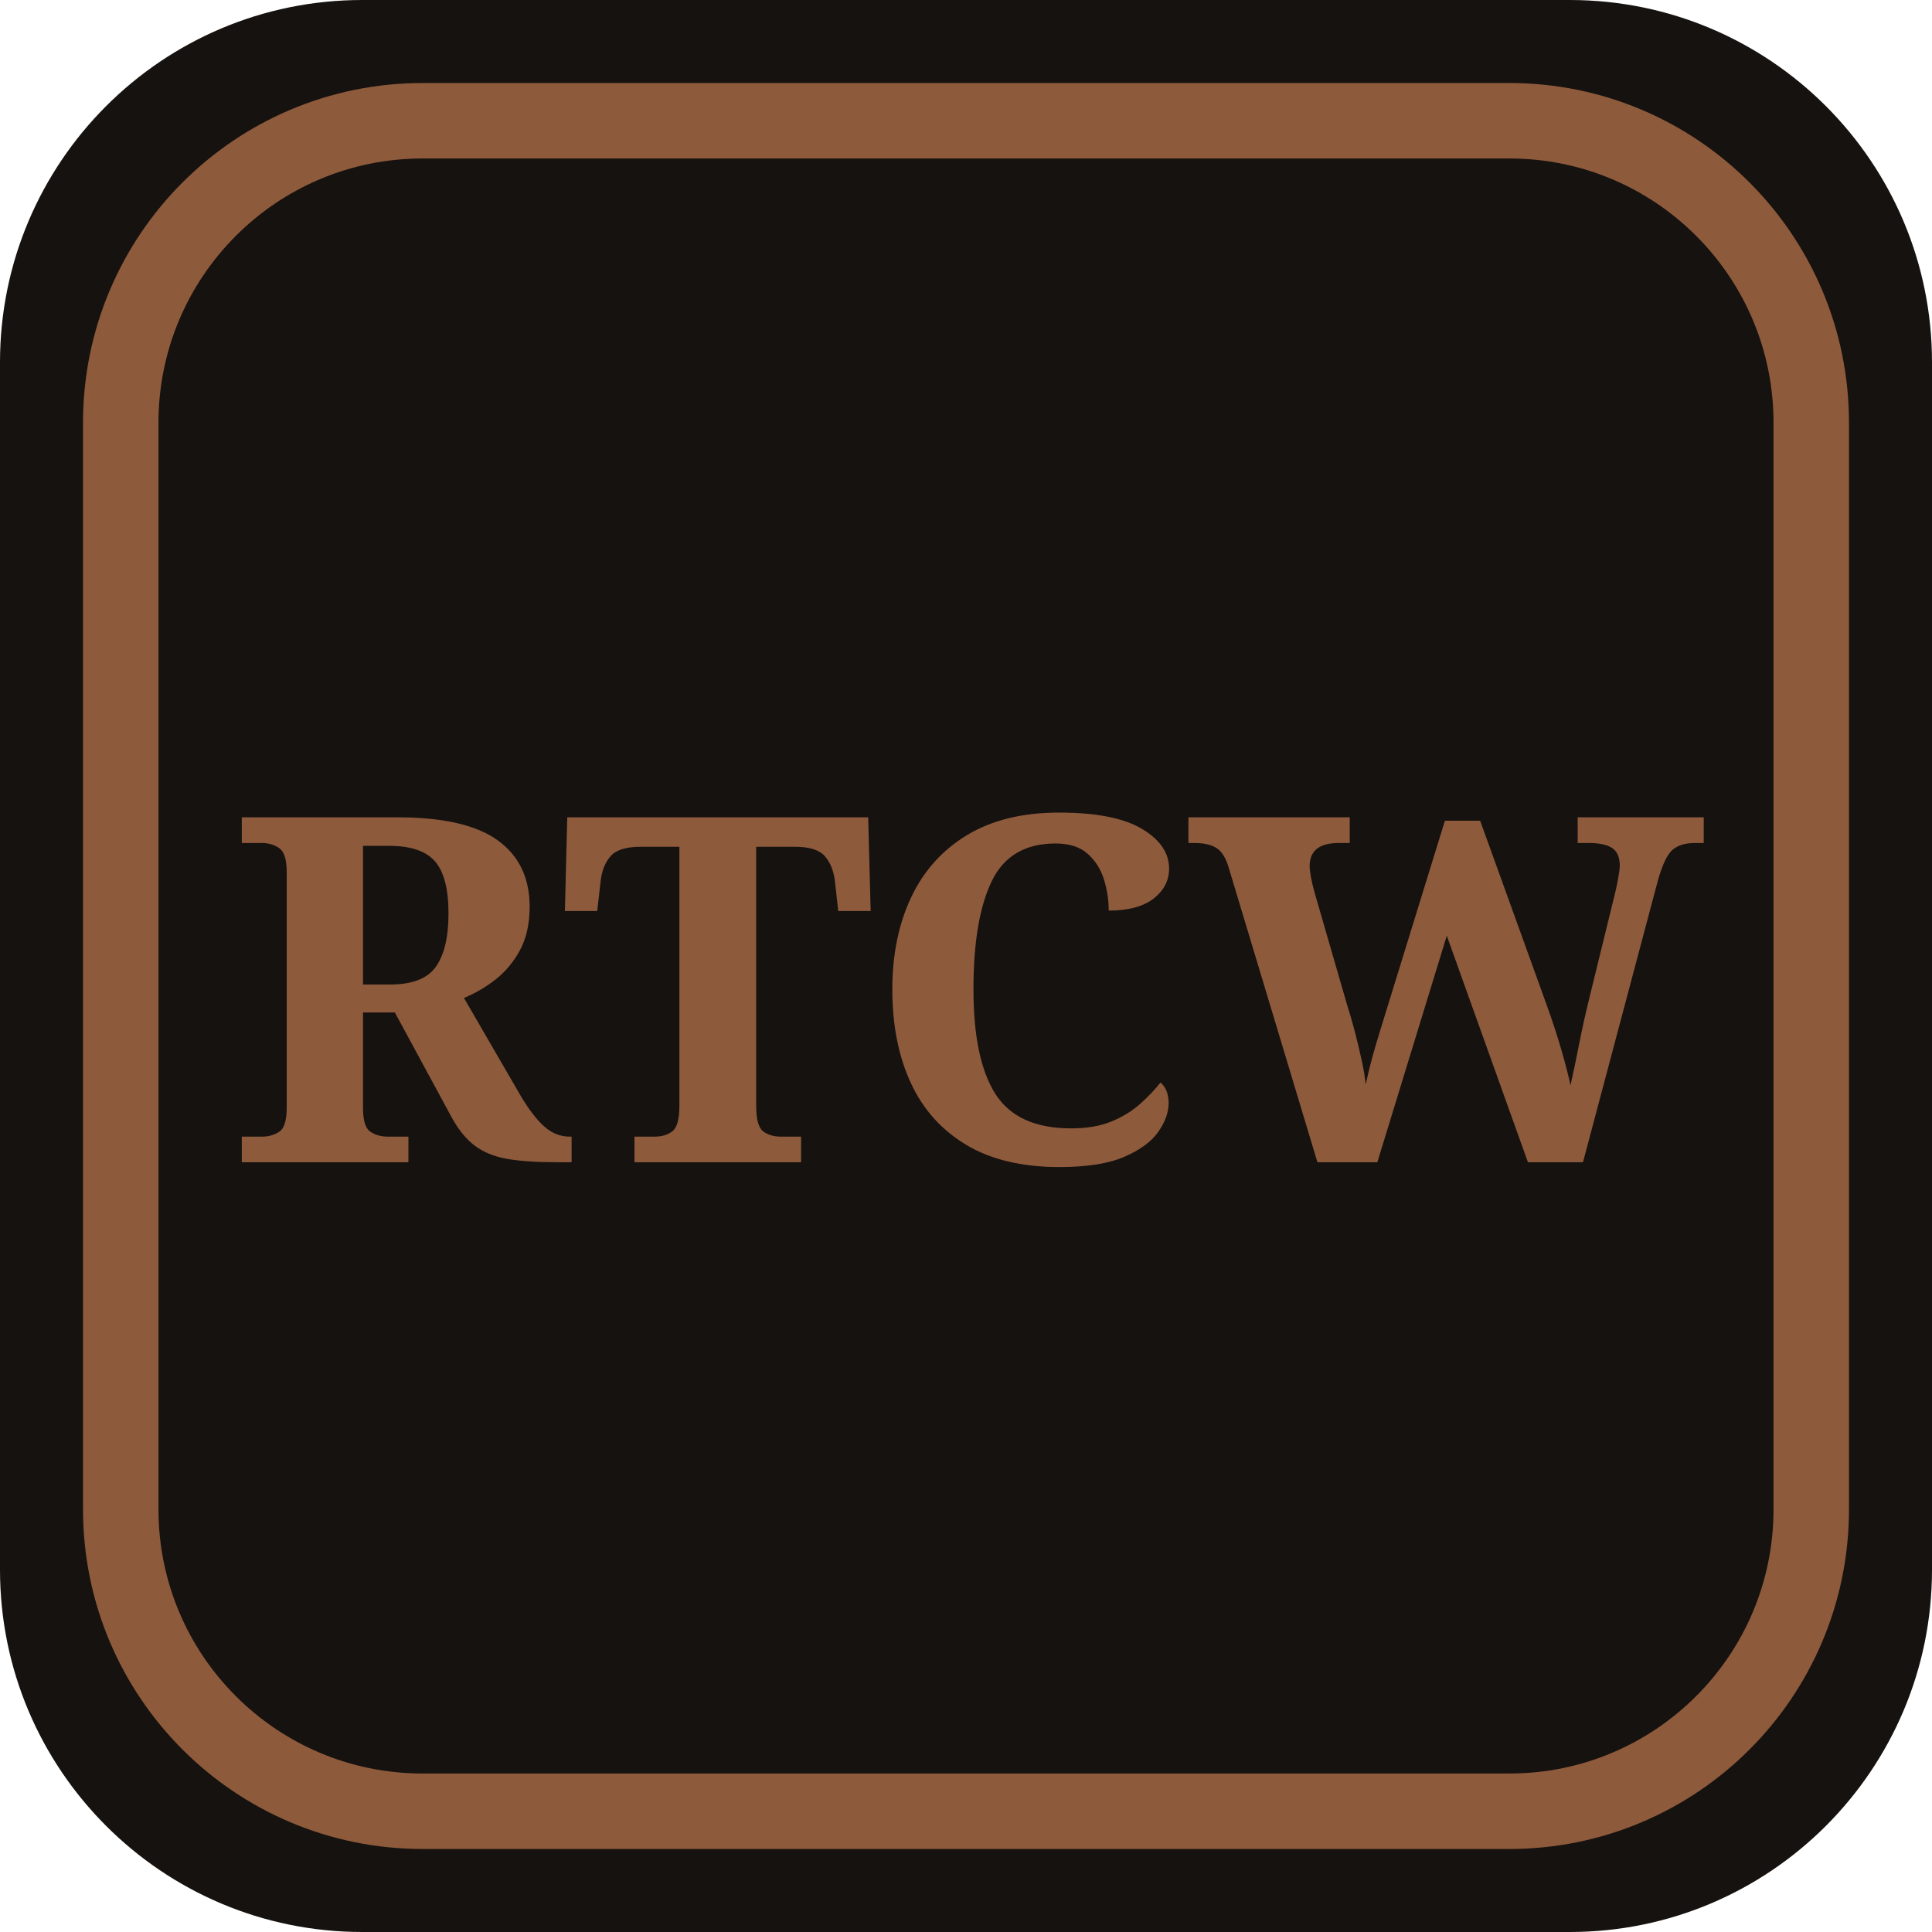
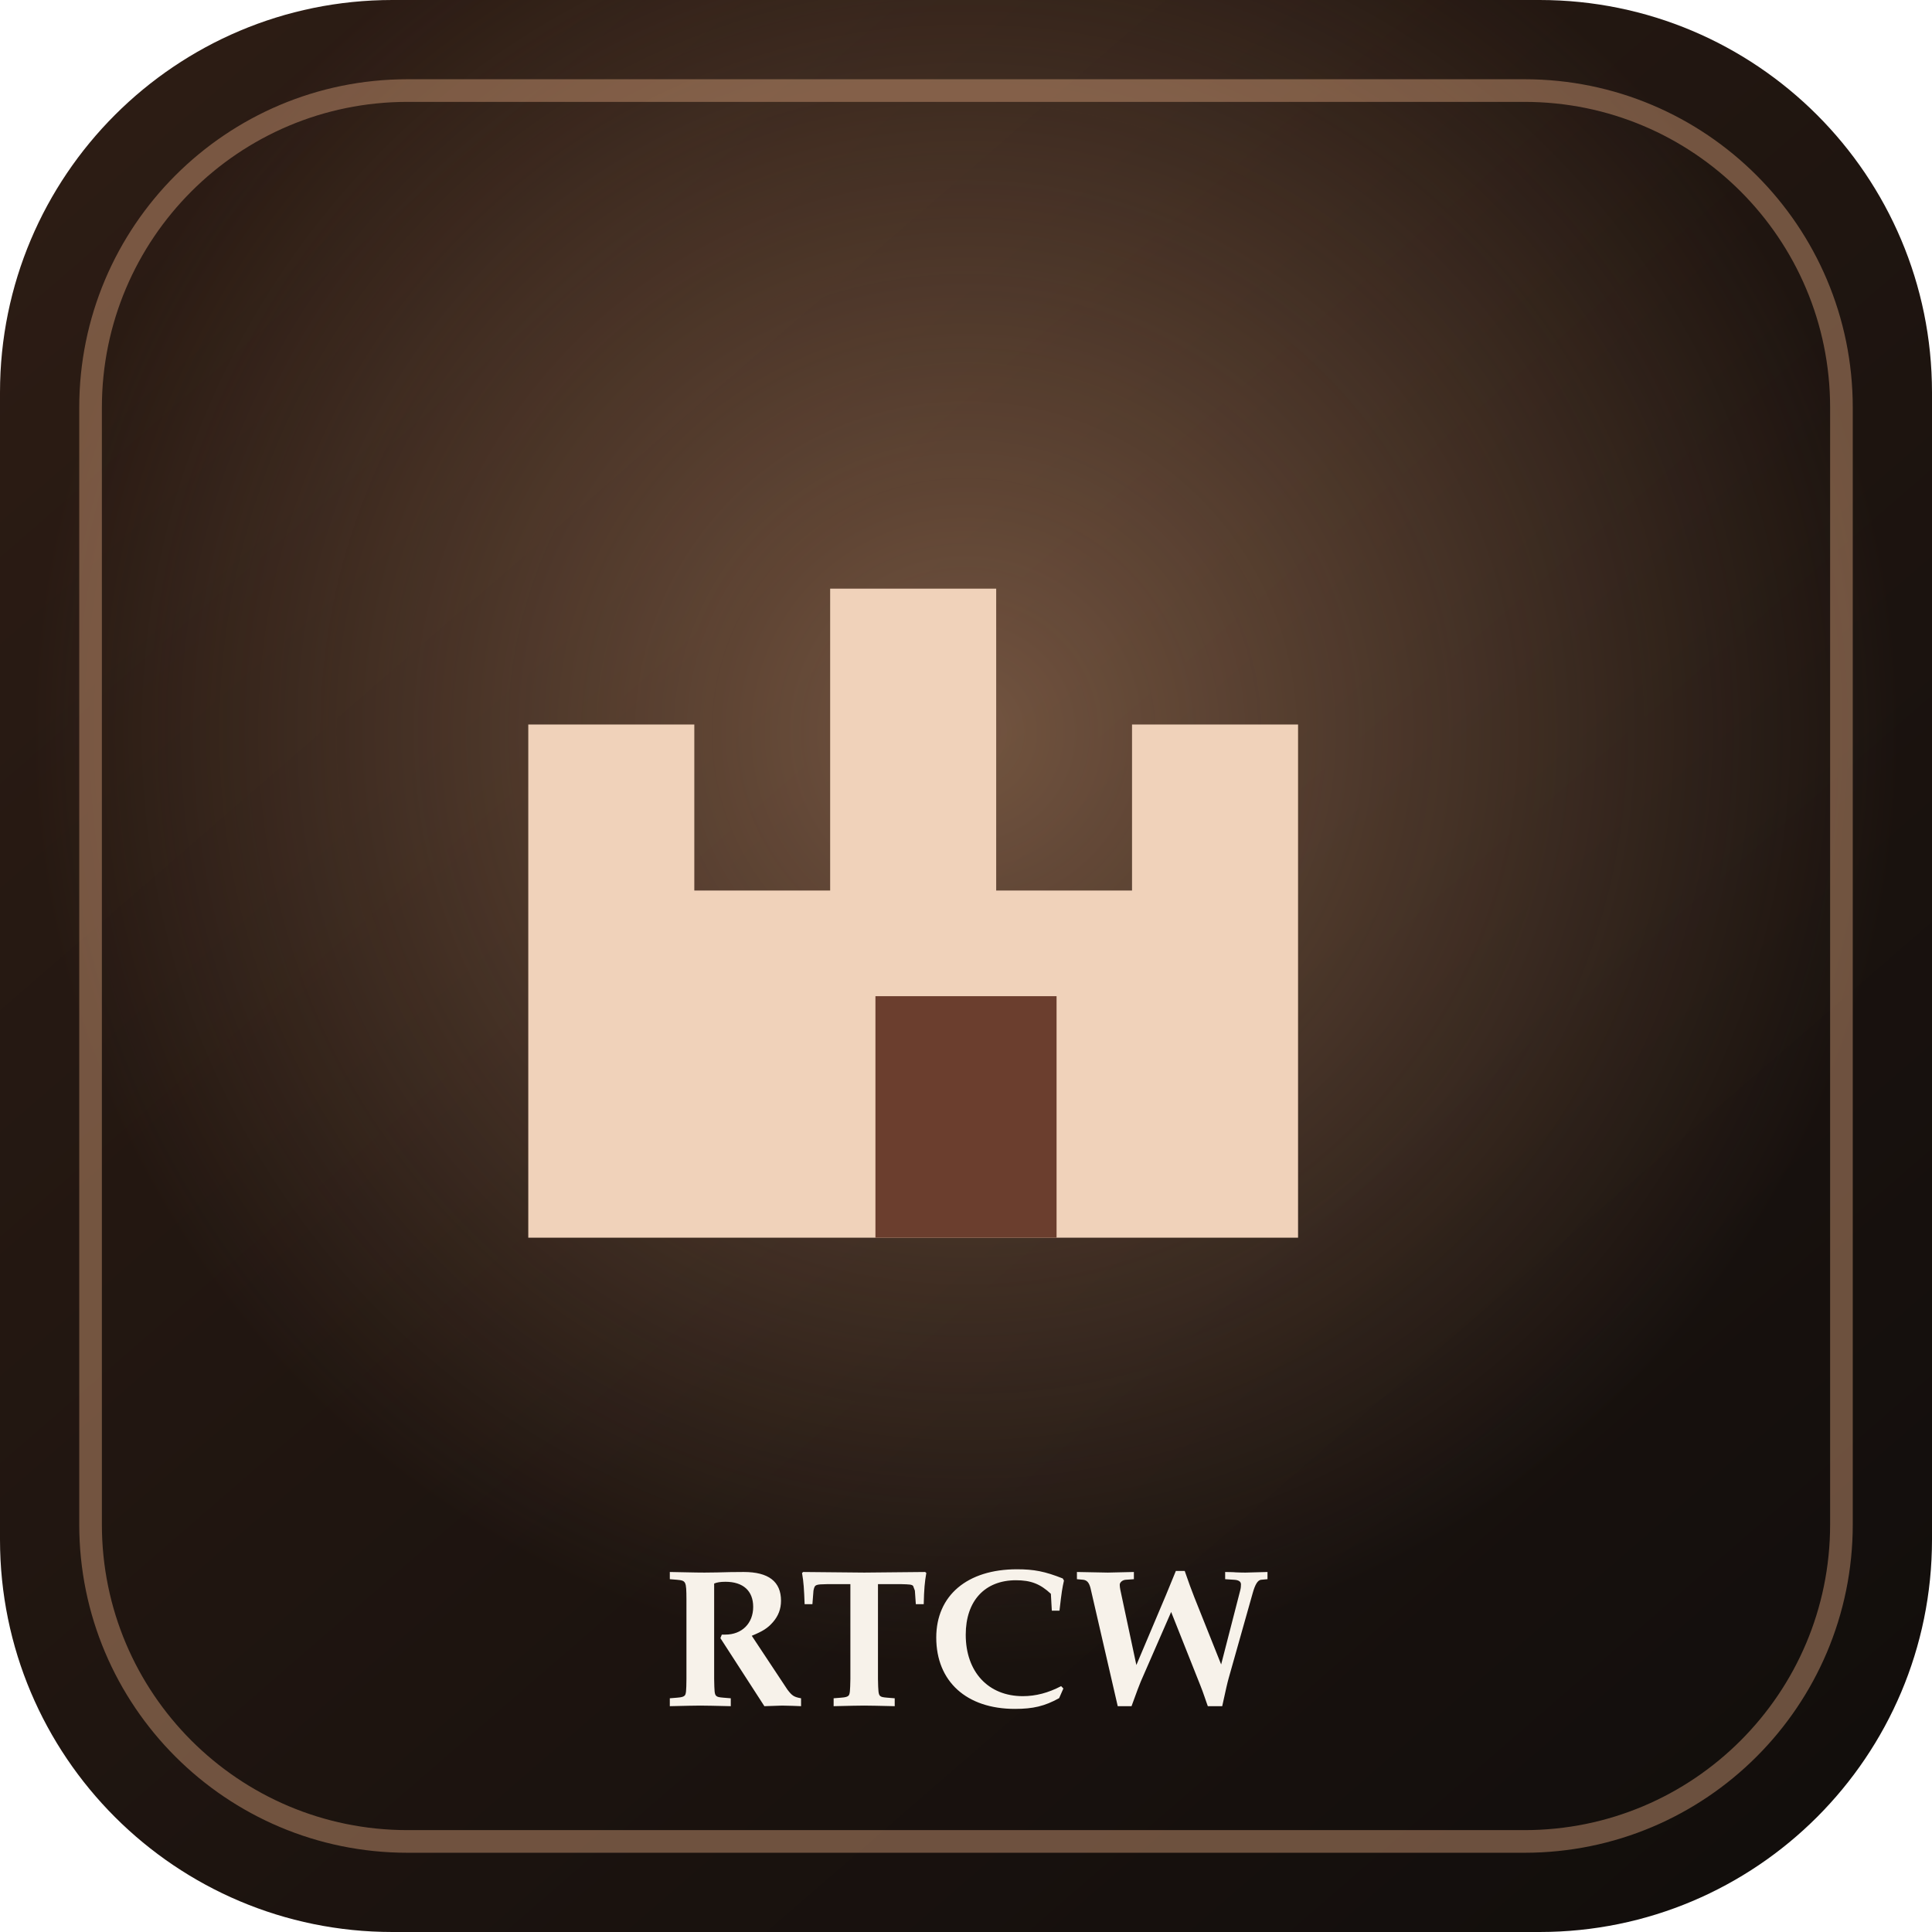
<svg xmlns="http://www.w3.org/2000/svg" viewBox="0 0 256 256">
-   <rect width="256" height="256" rx="48" fill="#16120f" />
-   <rect x="16" y="16" width="224" height="224" rx="40" fill="none" stroke="#8e5a3c" stroke-width="10" />
-   <text x="128" y="154" text-anchor="middle" font-family="Georgia, serif" font-size="64" font-weight="700" fill="#8e5a3c">RTCW</text>
+   <defs>
+     <linearGradient id="bg" x1="24" y1="8" x2="232" y2="248" gradientUnits="userSpaceOnUse">
+       <stop stop-color="#2c1c14" />
+       <stop offset="1" stop-color="#120e0c" />
+     </linearGradient>
+     <radialGradient id="glow" cx="50%" cy="38%" r="48%">
+       <stop stop-color="#d7a07a" stop-opacity="0.45" />
+       <stop offset="1" stop-color="#d7a07a" stop-opacity="0" />
+     </radialGradient>
+   </defs>
+   <rect width="256" height="256" rx="52" fill="url(#bg)" />
+   <rect width="256" height="256" rx="52" fill="url(#glow)" />
+   <rect x="12" y="12" width="232" height="232" rx="42" fill="none" stroke="#d7a07a" stroke-opacity="0.45" stroke-width="3" />
+   <path d="M70 164V96h22v22h18V78h22v40h18V96h22v68z" fill="#f0d2ba" />
+   <rect x="116" y="132" width="24" height="32" fill="#6b3e2e" />
+   <text x="128" y="226" text-anchor="middle" font-family="Georgia, Palatino, serif" font-size="26" font-weight="700" fill="#f7f2ea">RTCW</text>
</svg>
